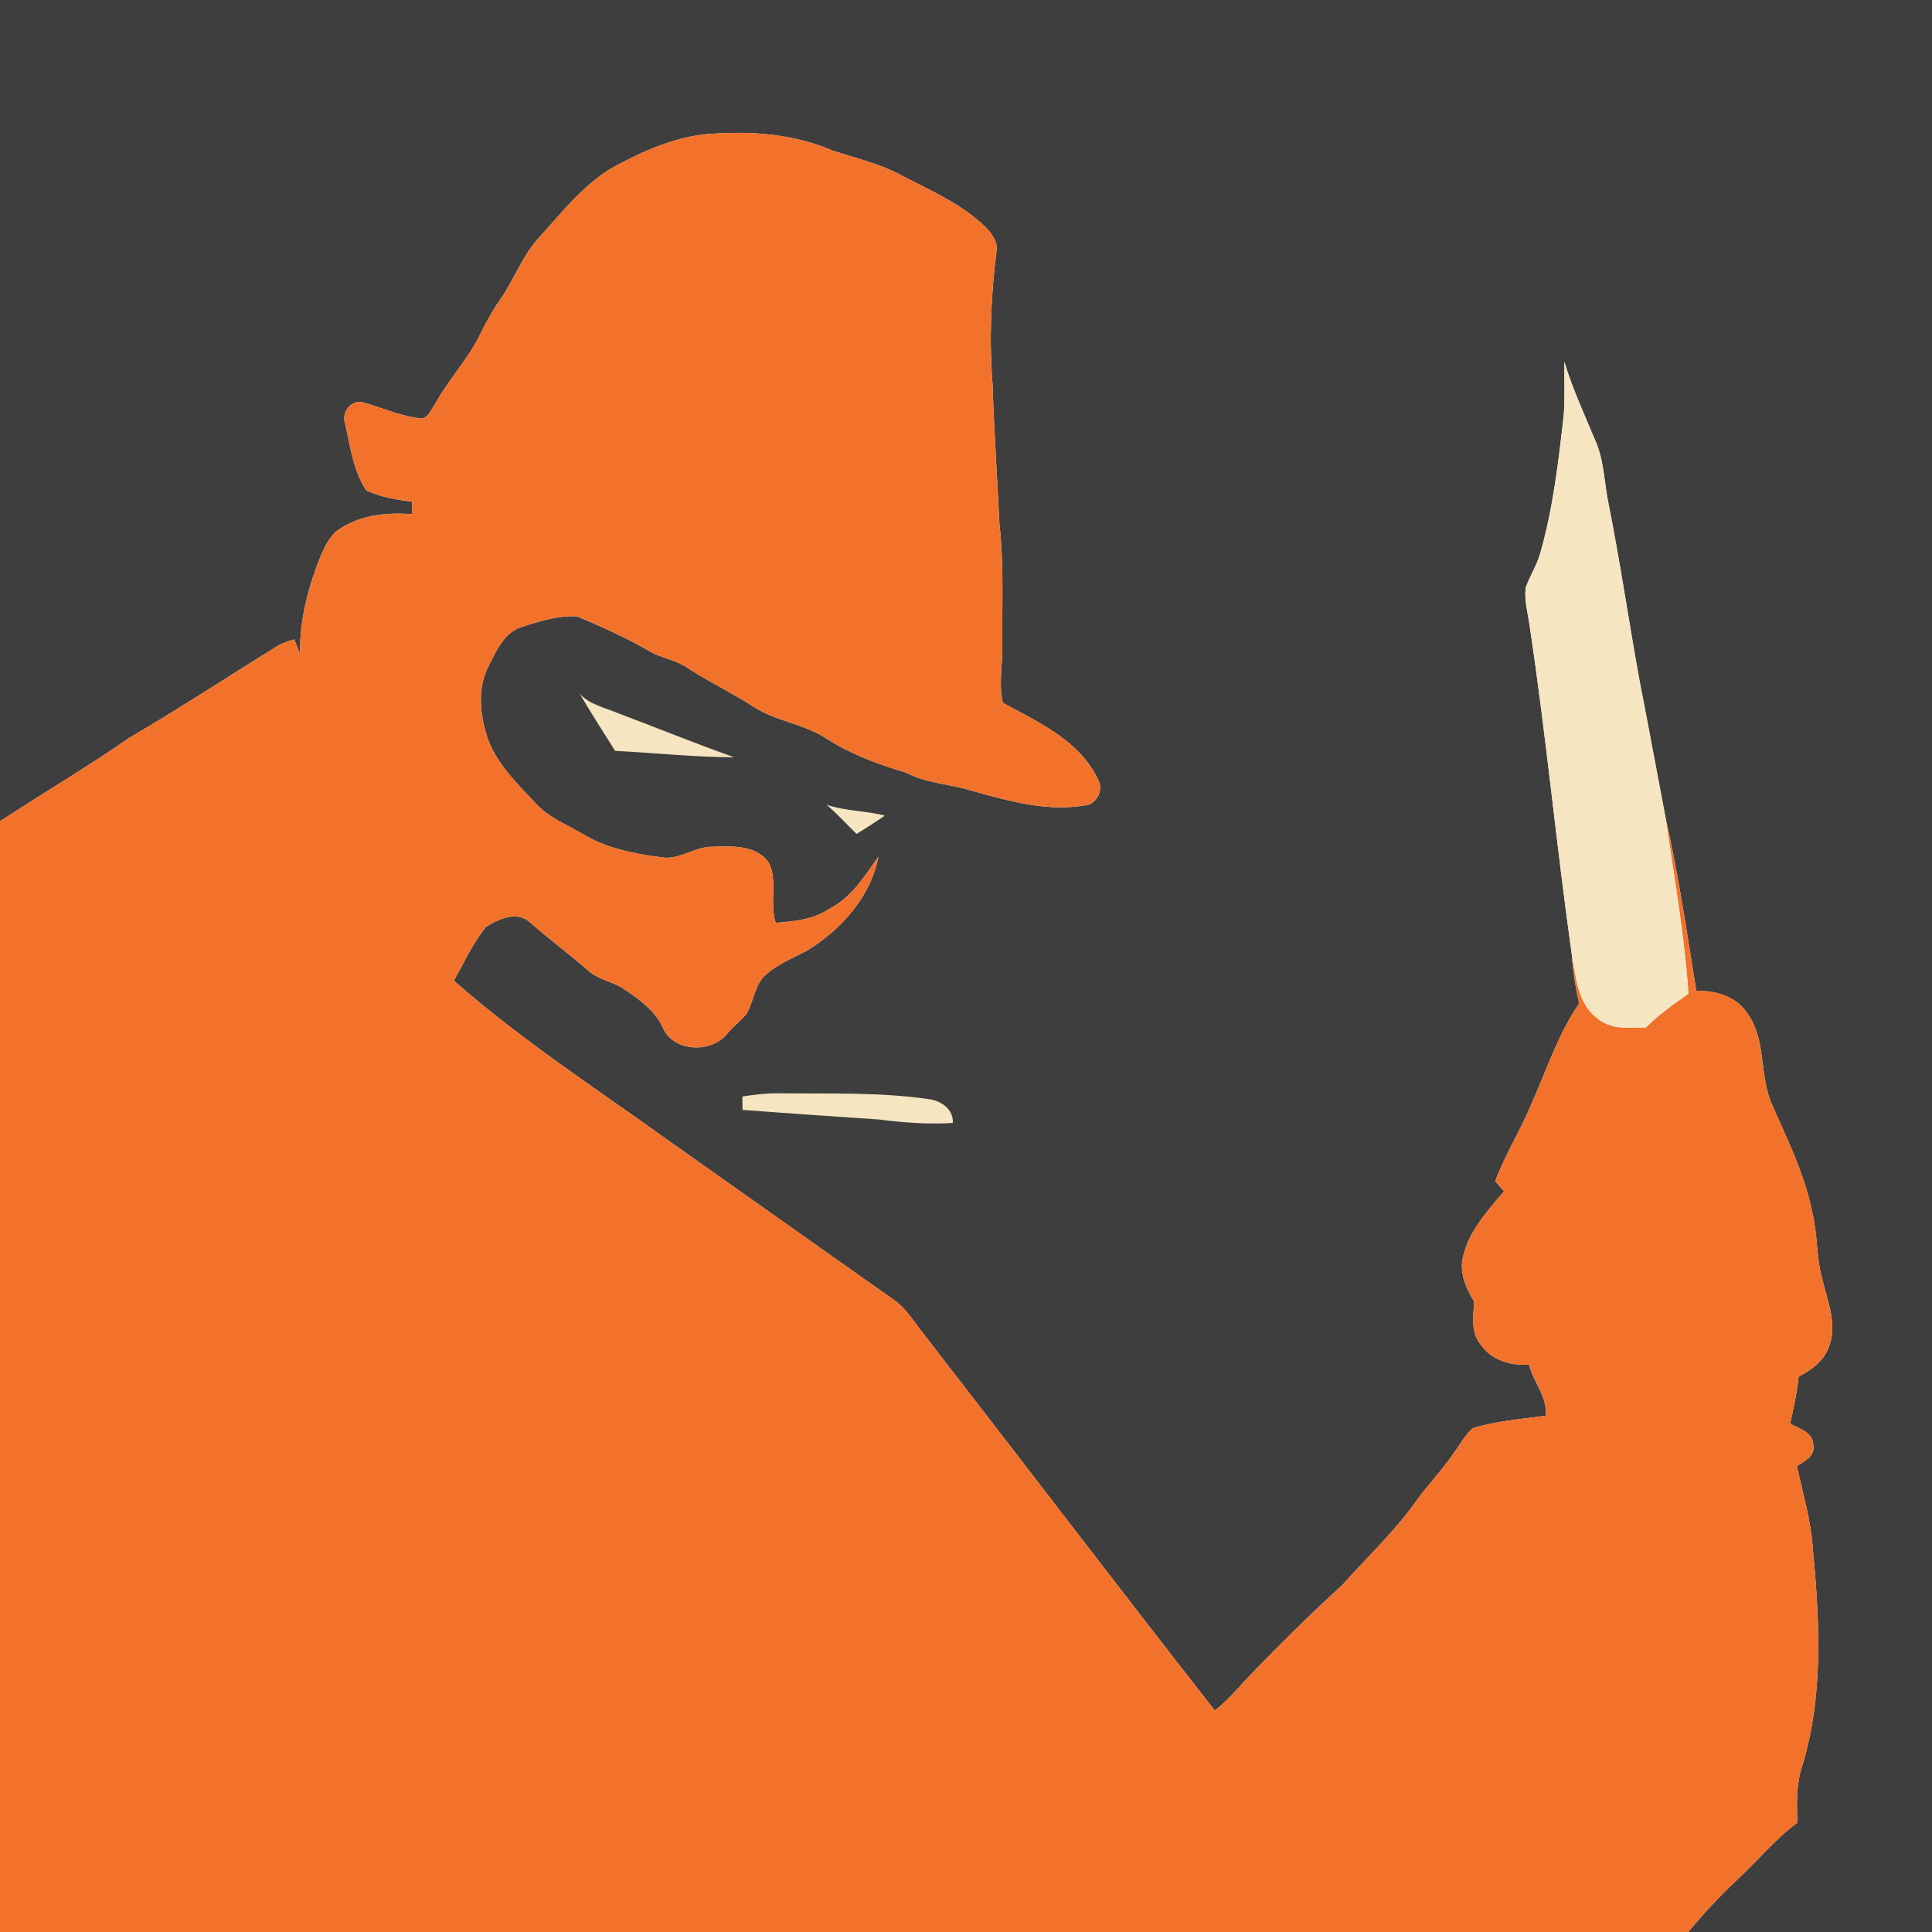
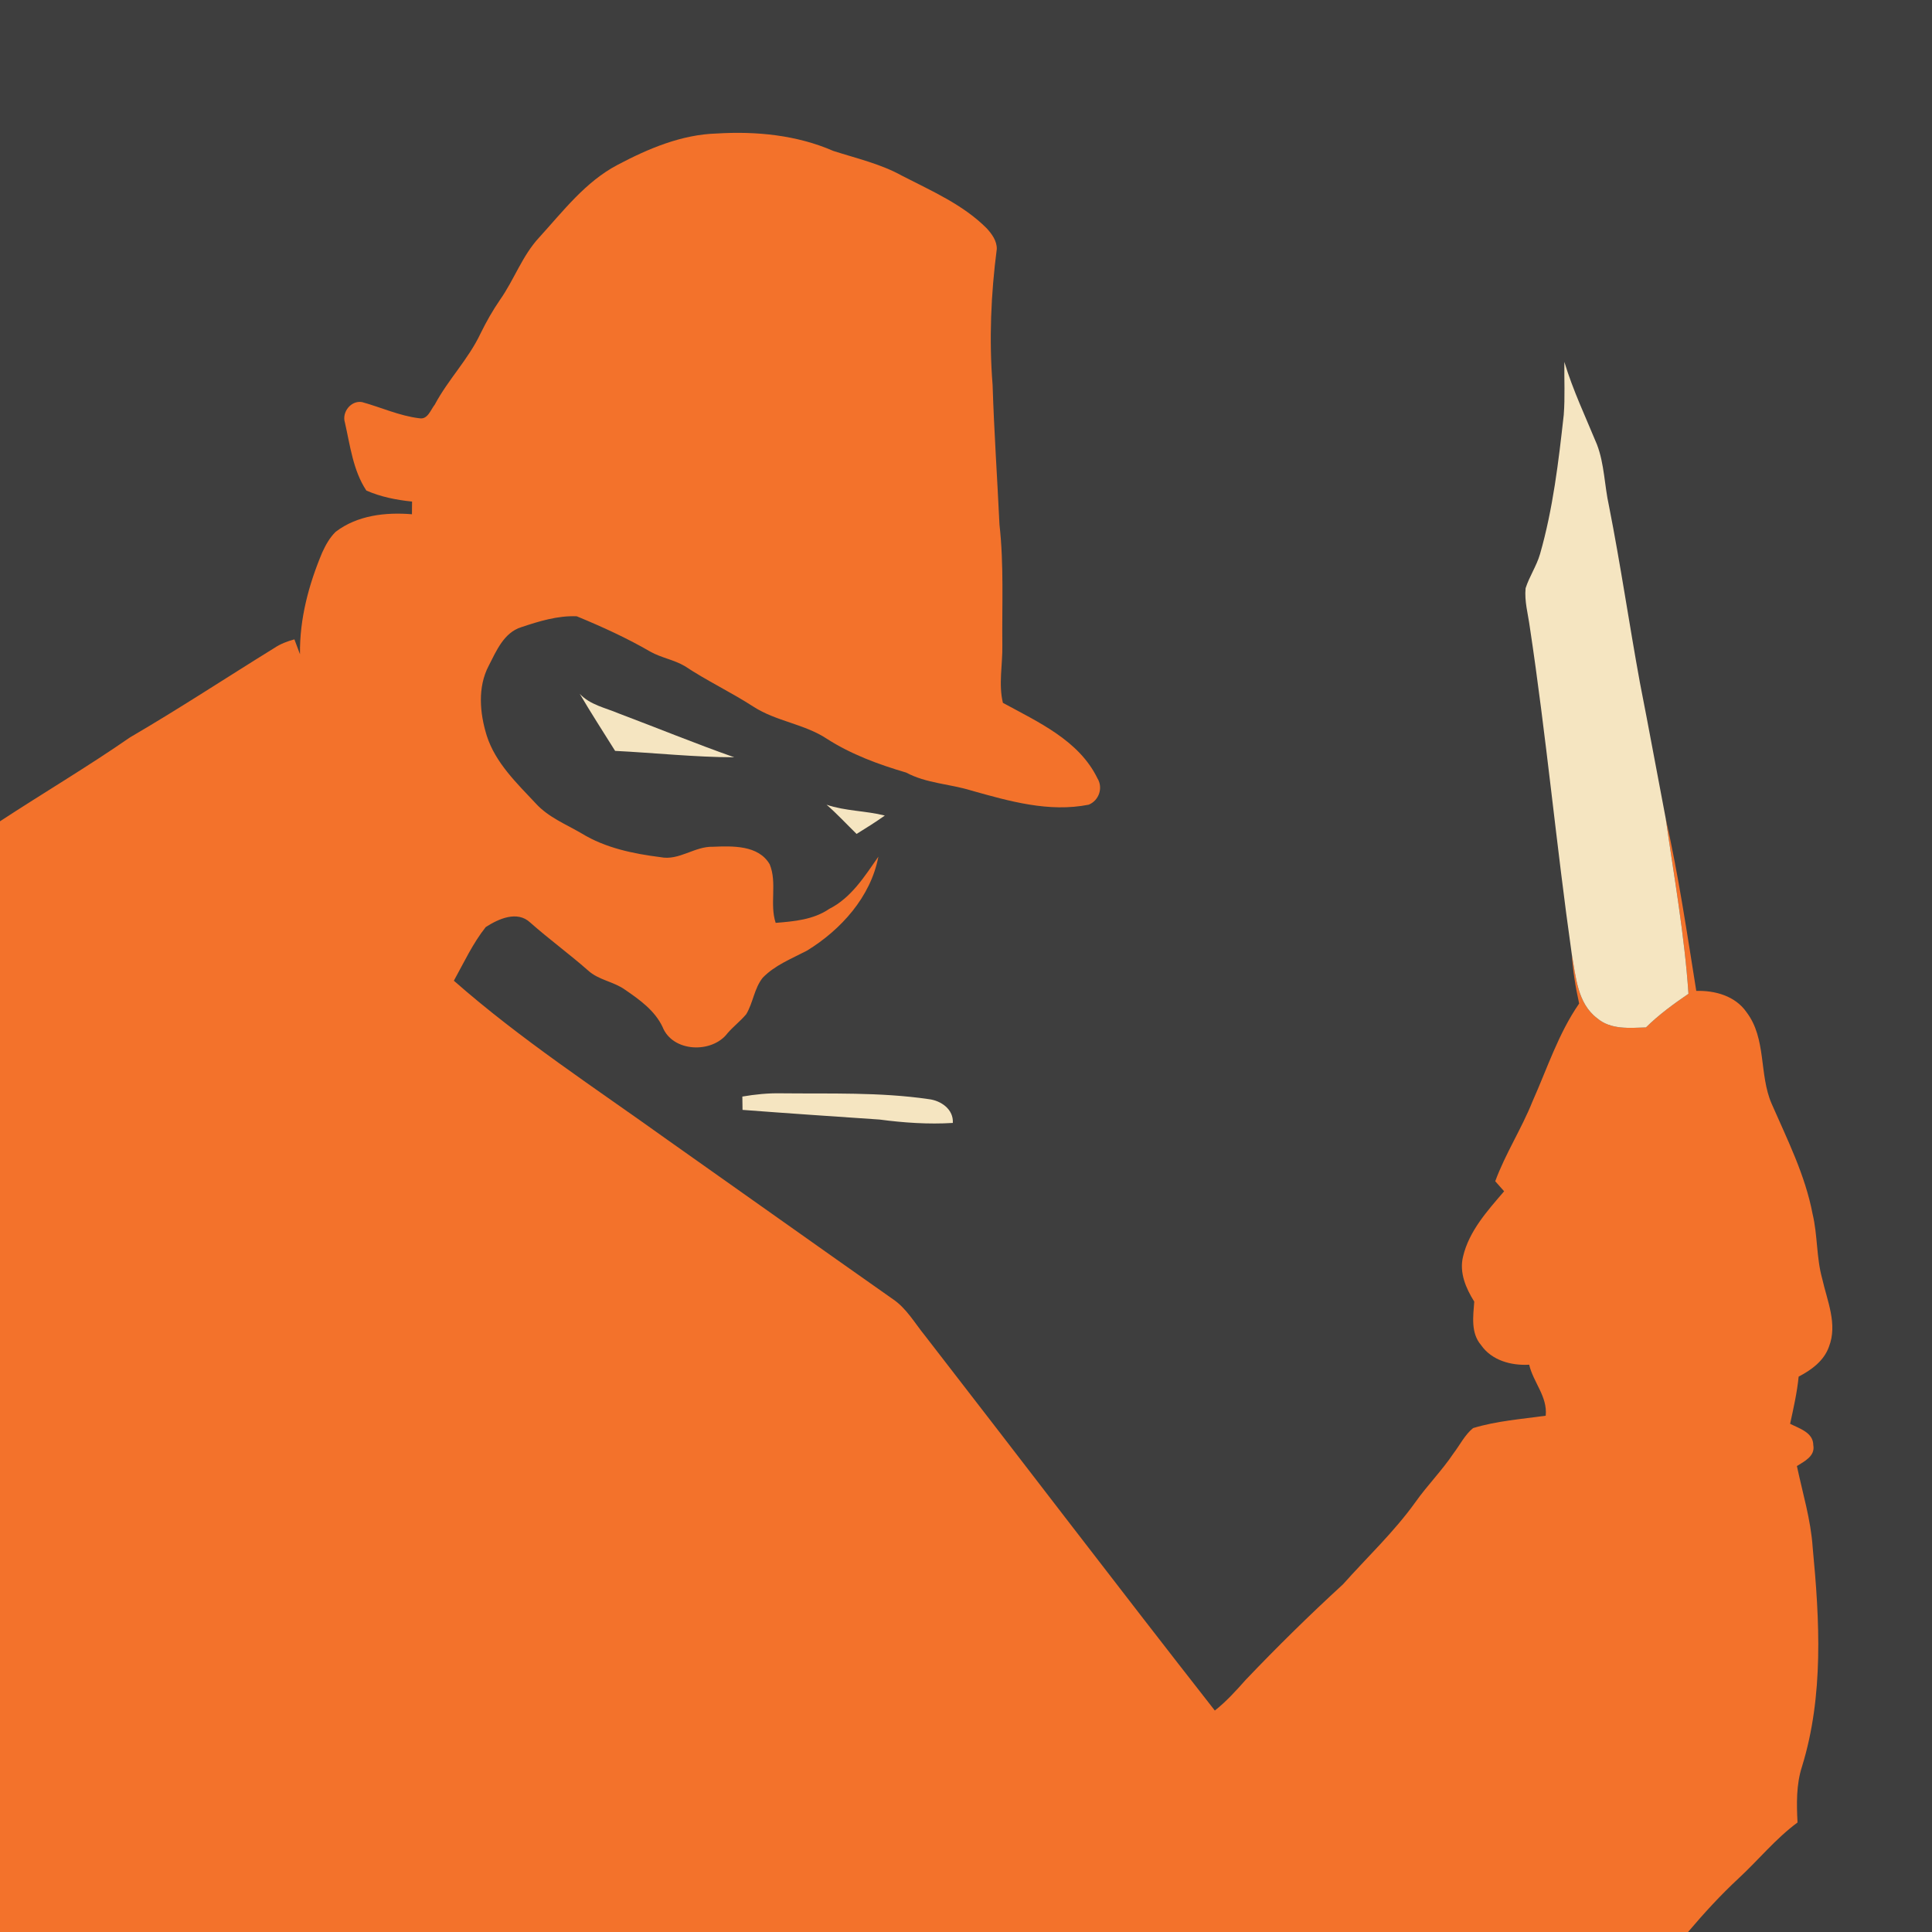
- <svg xmlns="http://www.w3.org/2000/svg" width="512pt" height="512pt" viewBox="0 0 512 512" version="1.1">
-   <path fill="#3e3e3e" opacity="1.00" d=" M 0.00 0.00 L 512.00 0.00 L 512.00 512.00 L 447.35 512.00 C 451.57 507.02 455.98 502.21 460.76 497.77 C 466.02 492.90 470.56 487.26 476.36 482.98 C 476.11 478.01 476.00 472.92 477.56 468.12 C 483.34 449.36 482.22 429.38 480.38 410.09 C 479.89 402.74 477.71 395.69 476.20 388.52 C 478.21 387.25 481.09 385.87 480.54 382.97 C 480.53 379.62 476.84 378.57 474.40 377.32 C 475.30 373.18 476.24 369.04 476.66 364.82 C 480.04 363.06 483.37 360.64 484.69 356.90 C 487.03 350.93 484.22 344.74 482.91 338.89 C 481.34 333.29 481.71 327.38 480.36 321.74 C 478.41 311.44 473.66 302.00 469.49 292.47 C 466.13 284.70 468.18 275.25 462.84 268.23 C 459.87 263.94 454.50 262.45 449.53 262.60 C 447.08 247.32 444.84 232.00 441.43 216.90 C 439.13 204.92 436.96 192.92 434.60 180.95 C 431.74 165.32 429.46 149.59 426.38 134.00 C 425.19 128.64 425.19 123.00 423.22 117.82 C 420.23 110.56 416.84 103.43 414.57 95.90 C 414.51 100.58 414.77 105.27 414.41 109.94 C 413.03 122.34 411.57 134.81 408.12 146.84 C 407.20 150.00 405.30 152.76 404.30 155.88 C 403.96 159.31 404.94 162.69 405.40 166.07 C 409.76 194.93 412.44 224.00 416.54 252.89 C 416.82 257.29 417.54 261.65 418.49 265.95 C 412.99 273.89 410.02 283.18 406.11 291.93 C 403.22 299.15 398.95 305.73 396.25 313.04 C 397.03 313.92 397.82 314.81 398.61 315.70 C 394.20 320.85 389.33 326.20 387.73 332.98 C 386.67 337.23 388.47 341.40 390.69 344.94 C 390.41 348.81 389.73 353.23 392.49 356.45 C 395.33 360.55 400.49 361.93 405.25 361.66 C 406.33 366.34 410.14 370.08 409.63 375.18 C 403.20 376.08 396.62 376.56 390.38 378.46 C 388.18 380.26 386.90 382.92 385.19 385.16 C 382.14 389.72 378.24 393.63 375.08 398.11 C 369.43 405.99 362.34 412.64 355.91 419.86 C 347.03 428.00 338.43 436.46 330.11 445.19 C 327.56 448.06 324.98 450.93 321.94 453.31 C 296.13 420.35 270.76 387.03 245.11 353.94 C 242.40 350.62 240.23 346.71 236.60 344.27 C 216.67 330.26 196.82 316.14 176.91 302.09 C 157.78 288.37 137.99 275.48 120.28 259.90 C 122.95 255.08 125.29 250.00 128.73 245.68 C 132.09 243.51 137.06 241.24 140.51 244.48 C 145.48 248.88 150.85 252.79 155.83 257.17 C 158.63 259.75 162.63 260.11 165.66 262.30 C 169.52 264.94 173.51 267.79 175.58 272.14 C 178.24 278.90 188.74 279.25 192.83 273.78 C 194.37 272.00 196.27 270.57 197.77 268.76 C 199.59 265.72 199.88 261.92 202.13 259.11 C 205.36 255.77 209.79 254.06 213.84 251.94 C 222.88 246.40 230.75 237.68 232.78 227.03 C 229.14 232.22 225.61 237.92 219.75 240.87 C 215.57 243.73 210.45 244.18 205.56 244.57 C 203.91 239.54 206.00 233.99 203.98 229.05 C 200.99 223.92 194.10 224.20 188.95 224.40 C 184.06 224.25 179.95 228.16 175.00 227.15 C 167.80 226.24 160.44 224.72 154.18 220.89 C 150.02 218.45 145.37 216.61 142.05 212.99 C 136.99 207.59 131.32 202.21 129.00 194.98 C 127.14 189.01 126.52 182.13 129.52 176.42 C 131.55 172.48 133.53 167.66 138.14 166.21 C 142.86 164.63 147.82 163.11 152.84 163.32 C 159.51 166.07 166.12 169.08 172.37 172.71 C 175.26 174.33 178.63 174.84 181.48 176.53 C 187.36 180.44 193.77 183.45 199.69 187.29 C 205.72 191.18 213.19 191.84 219.17 195.81 C 225.61 199.94 232.84 202.59 240.14 204.74 C 245.50 207.61 251.69 207.73 257.41 209.50 C 267.48 212.33 277.99 215.35 288.52 213.25 C 291.23 212.16 292.39 208.79 290.84 206.28 C 285.94 196.19 275.11 191.36 265.78 186.26 C 264.58 181.30 265.72 176.13 265.63 171.09 C 265.51 160.40 266.07 149.67 264.87 139.02 C 264.29 126.68 263.44 114.36 263.05 102.02 C 262.09 90.01 262.61 77.90 264.16 65.98 C 264.20 63.84 262.86 62.00 261.48 60.50 C 255.19 54.20 246.92 50.63 239.12 46.61 C 233.41 43.43 227.01 41.98 220.84 40.00 C 211.17 35.78 200.39 34.74 189.94 35.38 C 180.60 35.65 171.80 39.39 163.66 43.69 C 155.13 48.17 149.22 55.98 142.87 62.95 C 138.39 67.78 136.26 74.13 132.51 79.45 C 130.56 82.29 128.86 85.29 127.34 88.39 C 124.14 95.19 118.74 100.61 115.22 107.23 C 114.11 108.60 113.37 111.23 111.16 110.85 C 105.89 110.22 101.02 107.96 95.95 106.56 C 93.03 106.05 90.53 109.22 91.41 112.00 C 92.80 118.10 93.56 124.69 97.09 130.00 C 100.91 131.68 105.06 132.50 109.20 132.92 C 109.19 133.76 109.18 135.44 109.17 136.28 C 102.15 135.71 94.71 136.55 88.96 140.93 C 87.37 142.47 86.30 144.44 85.39 146.42 C 81.80 154.95 79.37 164.06 79.50 173.38 C 79.01 172.06 78.51 170.75 78.02 169.44 C 76.14 169.94 74.31 170.64 72.69 171.73 C 59.94 179.61 47.41 187.86 34.46 195.41 C 23.22 203.20 11.44 210.16 0.00 217.65 L 0.00 0.00 Z" />
-   <path fill="#f3722b" opacity="1.00" d=" M 163.66 43.69 C 171.80 39.39 180.60 35.65 189.94 35.38 C 200.39 34.74 211.17 35.78 220.84 40.00 C 227.01 41.98 233.41 43.43 239.12 46.61 C 246.92 50.63 255.19 54.20 261.48 60.50 C 262.86 62.00 264.20 63.84 264.16 65.98 C 262.61 77.90 262.09 90.01 263.05 102.02 C 263.44 114.36 264.29 126.68 264.87 139.02 C 266.07 149.67 265.51 160.40 265.63 171.09 C 265.72 176.13 264.58 181.30 265.78 186.26 C 275.11 191.36 285.94 196.19 290.84 206.28 C 292.39 208.79 291.23 212.16 288.52 213.25 C 277.99 215.35 267.48 212.33 257.41 209.50 C 251.69 207.73 245.50 207.61 240.14 204.74 C 232.84 202.59 225.61 199.94 219.17 195.81 C 213.19 191.84 205.72 191.18 199.69 187.29 C 193.77 183.45 187.36 180.44 181.48 176.53 C 178.63 174.84 175.26 174.33 172.37 172.71 C 166.12 169.08 159.51 166.07 152.84 163.32 C 147.82 163.11 142.86 164.63 138.14 166.21 C 133.53 167.66 131.55 172.48 129.52 176.42 C 126.52 182.13 127.14 189.01 129.00 194.98 C 131.32 202.21 136.99 207.59 142.05 212.99 C 145.37 216.61 150.02 218.45 154.18 220.89 C 160.44 224.72 167.80 226.24 175.00 227.15 C 179.95 228.16 184.06 224.25 188.95 224.40 C 194.10 224.20 200.99 223.92 203.98 229.05 C 206.00 233.99 203.91 239.54 205.56 244.57 C 210.45 244.18 215.57 243.73 219.75 240.87 C 225.61 237.92 229.14 232.22 232.78 227.03 C 230.75 237.68 222.88 246.40 213.84 251.94 C 209.79 254.06 205.36 255.77 202.13 259.11 C 199.88 261.92 199.59 265.72 197.77 268.76 C 196.27 270.57 194.37 272.00 192.83 273.78 C 188.74 279.25 178.24 278.90 175.58 272.14 C 173.51 267.79 169.52 264.94 165.66 262.30 C 162.63 260.11 158.63 259.75 155.83 257.17 C 150.85 252.79 145.48 248.88 140.51 244.48 C 137.06 241.24 132.09 243.51 128.73 245.68 C 125.29 250.00 122.95 255.08 120.28 259.90 C 137.99 275.48 157.78 288.37 176.91 302.09 C 196.82 316.14 216.67 330.26 236.60 344.27 C 240.23 346.71 242.40 350.62 245.11 353.94 C 270.76 387.03 296.13 420.35 321.94 453.31 C 324.98 450.93 327.56 448.06 330.11 445.19 C 338.43 436.46 347.03 428.00 355.91 419.86 C 362.34 412.64 369.43 405.99 375.08 398.11 C 378.24 393.63 382.14 389.72 385.19 385.16 C 386.90 382.92 388.18 380.26 390.38 378.46 C 396.62 376.56 403.20 376.08 409.63 375.18 C 410.14 370.08 406.33 366.34 405.25 361.66 C 400.49 361.93 395.33 360.55 392.49 356.45 C 389.73 353.23 390.41 348.81 390.69 344.94 C 388.47 341.40 386.67 337.23 387.73 332.98 C 389.33 326.20 394.20 320.85 398.61 315.70 C 397.82 314.81 397.03 313.92 396.25 313.04 C 398.95 305.73 403.22 299.15 406.11 291.93 C 410.02 283.18 412.99 273.89 418.49 265.95 C 417.54 261.65 416.82 257.29 416.54 252.89 C 417.63 258.84 418.01 265.85 423.25 269.83 C 426.84 272.91 431.80 272.42 436.19 272.28 C 439.61 268.90 443.50 266.07 447.46 263.36 C 446.41 247.76 443.64 232.36 441.43 216.90 C 444.84 232.00 447.08 247.32 449.53 262.60 C 454.50 262.45 459.87 263.94 462.84 268.23 C 468.18 275.25 466.13 284.70 469.49 292.47 C 473.66 302.00 478.41 311.44 480.36 321.74 C 481.71 327.38 481.34 333.29 482.91 338.89 C 484.22 344.74 487.03 350.93 484.69 356.90 C 483.37 360.64 480.04 363.06 476.66 364.82 C 476.24 369.04 475.30 373.18 474.40 377.32 C 476.84 378.57 480.53 379.62 480.54 382.97 C 481.09 385.87 478.21 387.25 476.20 388.52 C 477.71 395.69 479.89 402.74 480.38 410.09 C 482.22 429.38 483.34 449.36 477.56 468.12 C 476.00 472.92 476.11 478.01 476.36 482.98 C 470.56 487.26 466.02 492.90 460.76 497.77 C 455.98 502.21 451.57 507.02 447.35 512.00 L 0.00 512.00 L 0.00 217.65 C 11.44 210.16 23.22 203.20 34.46 195.41 C 47.41 187.86 59.94 179.61 72.69 171.73 C 74.31 170.64 76.14 169.94 78.02 169.44 C 78.51 170.75 79.01 172.06 79.50 173.38 C 79.37 164.06 81.80 154.95 85.39 146.42 C 86.30 144.44 87.37 142.47 88.96 140.93 C 94.71 136.55 102.15 135.71 109.17 136.28 C 109.18 135.44 109.19 133.76 109.20 132.92 C 105.06 132.50 100.91 131.68 97.09 130.00 C 93.56 124.69 92.80 118.10 91.41 112.00 C 90.53 109.22 93.03 106.05 95.95 106.56 C 101.02 107.96 105.89 110.22 111.16 110.85 C 113.37 111.23 114.11 108.60 115.22 107.23 C 118.74 100.61 124.14 95.19 127.34 88.39 C 128.86 85.29 130.56 82.29 132.51 79.45 C 136.26 74.13 138.39 67.78 142.87 62.95 C 149.22 55.98 155.13 48.17 163.66 43.69 Z" />
-   <path fill="#f5e5c1" opacity="1.00" d=" M 414.57 95.90 C 416.84 103.43 420.23 110.56 423.22 117.82 C 425.19 123.00 425.19 128.64 426.38 134.00 C 429.46 149.59 431.74 165.32 434.60 180.95 C 436.96 192.92 439.13 204.92 441.43 216.90 C 443.64 232.36 446.41 247.76 447.46 263.36 C 443.50 266.07 439.61 268.90 436.19 272.28 C 431.80 272.42 426.84 272.91 423.25 269.83 C 418.01 265.85 417.63 258.84 416.54 252.89 C 412.44 224.00 409.76 194.93 405.40 166.07 C 404.94 162.69 403.96 159.31 404.30 155.88 C 405.30 152.76 407.20 150.00 408.12 146.84 C 411.57 134.81 413.03 122.34 414.41 109.94 C 414.77 105.27 414.51 100.58 414.57 95.90 Z" />
-   <path fill="#f5e5c1" opacity="1.00" d=" M 153.64 183.87 C 156.37 186.81 160.42 187.56 163.97 189.07 C 174.18 192.92 184.29 197.06 194.58 200.69 C 184.04 200.66 173.54 199.52 163.01 198.99 C 159.87 193.96 156.64 188.99 153.64 183.87 Z" />
-   <path fill="#f5e5c1" opacity="1.00" d=" M 219.05 213.26 C 224.05 214.96 229.40 214.84 234.49 216.13 C 232.06 217.85 229.54 219.44 227.00 221.00 C 224.36 218.42 221.85 215.69 219.05 213.26 Z" />
-   <path fill="#f5e5c1" opacity="1.00" d=" M 196.73 290.60 C 200.12 290.02 203.54 289.67 206.98 289.74 C 220.02 289.89 233.15 289.39 246.10 291.28 C 249.36 291.65 252.73 293.97 252.51 297.59 C 246.02 297.99 239.51 297.54 233.08 296.69 C 220.97 295.87 208.87 295.05 196.78 294.13 C 196.76 293.25 196.74 291.48 196.73 290.60 Z" />
+ <svg xmlns="http://www.w3.org/2000/svg" width="1280" height="1280" viewBox="0 0 1024 1024" version="1.1" id="svg2">
+   <defs id="defs18" />
+   <rect style="fill:#3e3e3e;fill-opacity:1;fill-rule:nonzero;stroke:none" id="rect2997" width="1024" height="1024" x="0" y="0" />
+   <path d="m 327.32,87.38 c 16.28,-8.6 33.88,-16.08 52.56,-16.62 20.9,-1.28 42.46,0.8 61.8,9.24 12.34,3.96 25.14,6.86 36.56,13.22 15.6,8.04 32.14,15.18 44.72,27.78 2.76,3 5.44,6.68 5.36,10.96 -3.1,23.84 -4.14,48.06 -2.22,72.08 0.78,24.68 2.48,49.32 3.64,74 2.4,21.3 1.28,42.76 1.52,64.14 0.18,10.08 -2.1,20.42 0.3,30.34 18.66,10.2 40.32,19.86 50.12,40.04 3.1,5.02 0.78,11.76 -4.64,13.94 -21.06,4.2 -42.08,-1.84 -62.22,-7.5 -11.44,-3.54 -23.82,-3.78 -34.54,-9.52 -14.6,-4.3 -29.06,-9.6 -41.94,-17.86 -11.96,-7.94 -26.9,-9.26 -38.96,-17.04 -11.84,-7.68 -24.66,-13.7 -36.42,-21.52 -5.7,-3.38 -12.44,-4.4 -18.22,-7.64 -12.5,-7.26 -25.72,-13.28 -39.06,-18.78 -10.04,-0.42 -19.96,2.62 -29.4,5.78 -9.22,2.9 -13.18,12.54 -17.24,20.42 -6,11.42 -4.76,25.18 -1.04,37.12 4.64,14.46 15.98,25.22 26.1,36.02 6.64,7.24 15.94,10.92 24.26,15.8 12.52,7.66 27.24,10.7 41.64,12.52 9.9,2.02 18.12,-5.8 27.9,-5.5 10.3,-0.4 24.08,-0.96 30.06,9.3 4.04,9.88 -0.14,20.98 3.16,31.04 9.78,-0.78 20.02,-1.68 28.38,-7.4 11.72,-5.9 18.78,-17.3 26.06,-27.68 -4.06,21.3 -19.8,38.74 -37.88,49.82 -8.1,4.24 -16.96,7.66 -23.42,14.34 -4.5,5.62 -5.08,13.22 -8.72,19.3 -3,3.62 -6.8,6.48 -9.88,10.04 -8.18,10.94 -29.18,10.24 -34.5,-3.28 -4.14,-8.7 -12.12,-14.4 -19.84,-19.68 -6.06,-4.38 -14.06,-5.1 -19.66,-10.26 -9.96,-8.76 -20.7,-16.58 -30.64,-25.38 -6.9,-6.48 -16.84,-1.94 -23.56,2.4 -6.88,8.64 -11.56,18.8 -16.9,28.44 35.42,31.16 75,56.94 113.26,84.38 39.82,28.1 79.52,56.34 119.38,84.36 7.26,4.88 11.6,12.7 17.02,19.34 51.3,66.18 102.04,132.82 153.66,198.74 6.08,-4.76 11.24,-10.5 16.34,-16.24 16.64,-17.46 33.84,-34.38 51.6,-50.66 12.86,-14.44 27.04,-27.74 38.34,-43.5 6.32,-8.96 14.12,-16.78 20.22,-25.9 3.42,-4.48 5.98,-9.8 10.38,-13.4 12.48,-3.8 25.64,-4.76 38.5,-6.56 1.02,-10.2 -6.6,-17.68 -8.76,-27.04 -9.52,0.54 -19.84,-2.22 -25.52,-10.42 -5.52,-6.44 -4.16,-15.28 -3.6,-23.02 -4.44,-7.08 -8.04,-15.42 -5.92,-23.92 3.2,-13.56 12.94,-24.26 21.76,-34.56 -1.58,-1.78 -3.16,-3.56 -4.72,-5.32 5.4,-14.62 13.94,-27.78 19.72,-42.22 7.82,-17.5 13.76,-36.08 24.76,-51.96 -1.9,-8.6 -3.34,-17.32 -3.9,-26.12 2.18,11.9 2.94,25.92 13.42,33.88 7.18,6.16 17.1,5.18 25.88,4.9 6.84,-6.76 14.62,-12.42 22.54,-17.84 -2.1,-31.2 -7.64,-62 -12.06,-92.92 6.82,30.2 11.3,60.84 16.2,91.4 9.94,-0.3 20.68,2.68 26.62,11.26 10.68,14.04 6.58,32.94 13.3,48.48 8.34,19.06 17.84,37.94 21.74,58.54 2.7,11.28 1.96,23.1 5.1,34.3 2.62,11.7 8.24,24.08 3.56,36.02 -2.64,7.48 -9.3,12.32 -16.06,15.84 -0.84,8.44 -2.72,16.72 -4.52,25 4.88,2.5 12.26,4.6 12.28,11.3 1.1,5.8 -4.66,8.56 -8.68,11.1 3.02,14.34 7.38,28.44 8.36,43.14 3.68,38.58 5.92,78.54 -5.64,116.06 -3.12,9.6 -2.9,19.78 -2.4,29.72 -11.6,8.56 -20.68,19.84 -31.2,29.58 -9.56,8.88 -18.38,18.5 -26.82,28.46 L 0,1024 0,435.3 c 22.88,-14.98 46.44,-28.9 68.92,-44.48 25.9,-15.1 50.96,-31.6 76.46,-47.36 3.24,-2.18 6.9,-3.58 10.66,-4.58 0.98,2.62 1.98,5.24 2.96,7.88 -0.26,-18.64 4.6,-36.86 11.78,-53.92 1.82,-3.96 3.96,-7.9 7.14,-10.98 11.5,-8.76 26.38,-10.44 40.42,-9.3 0.02,-1.68 0.04,-5.04 0.06,-6.72 -8.28,-0.84 -16.58,-2.48 -24.22,-5.84 -7.06,-10.62 -8.58,-23.8 -11.36,-36 -1.76,-5.56 3.24,-11.9 9.08,-10.88 10.14,2.8 19.88,7.32 30.42,8.58 4.42,0.76 5.9,-4.5 8.12,-7.24 7.04,-13.24 17.84,-24.08 24.24,-37.68 3.04,-6.2 6.44,-12.2 10.34,-17.88 7.5,-10.64 11.76,-23.34 20.72,-33 12.7,-13.94 24.52,-29.56 41.58,-38.52 z" id="path6" style="fill:#f3722b" />
+   <path d="m 829.14,191.8 c 4.54,15.06 11.32,29.32 17.3,43.84 3.94,10.36 3.94,21.64 6.32,32.36 6.16,31.18 10.72,62.64 16.44,93.9 4.72,23.94 9.06,47.94 13.66,71.9 4.42,30.92 9.96,61.72 12.06,92.92 -7.92,5.42 -15.7,11.08 -22.54,17.84 -8.78,0.28 -18.7,1.26 -25.88,-4.9 -10.48,-7.96 -11.24,-21.98 -13.42,-33.88 -8.2,-57.78 -13.56,-115.92 -22.28,-173.64 -0.92,-6.76 -2.88,-13.52 -2.2,-20.38 2,-6.24 5.8,-11.76 7.64,-18.08 6.9,-24.06 9.82,-49 12.58,-73.8 0.72,-9.34 0.2,-18.72 0.32,-28.08 z" id="path8" style="fill:#f5e5c1" />
+   <path d="m 307.28,367.74 c 5.46,5.88 13.56,7.38 20.66,10.4 20.42,7.7 40.64,15.98 61.22,23.24 -21.08,-0.06 -42.08,-2.34 -63.14,-3.4 -6.28,-10.06 -12.74,-20 -18.74,-30.24 z" id="path10" style="fill:#f5e5c1" />
+   <path d="m 438.1,426.52 c 10,3.4 20.7,3.16 30.88,5.74 -4.86,3.44 -9.9,6.62 -14.98,9.74 -5.28,-5.16 -10.3,-10.62 -15.9,-15.48 z" id="path12" style="fill:#f5e5c1" />
+   <path d="m 393.46,581.2 c 6.78,-1.16 13.62,-1.86 20.5,-1.72 26.08,0.3 52.34,-0.7 78.24,3.08 6.52,0.74 13.26,5.38 12.82,12.62 -12.98,0.8 -26,-0.1 -38.86,-1.8 -24.22,-1.64 -48.42,-3.28 -72.6,-5.12 -0.04,-1.76 -0.08,-5.3 -0.1,-7.06 z" id="path14" style="fill:#f5e5c1" />
</svg>
